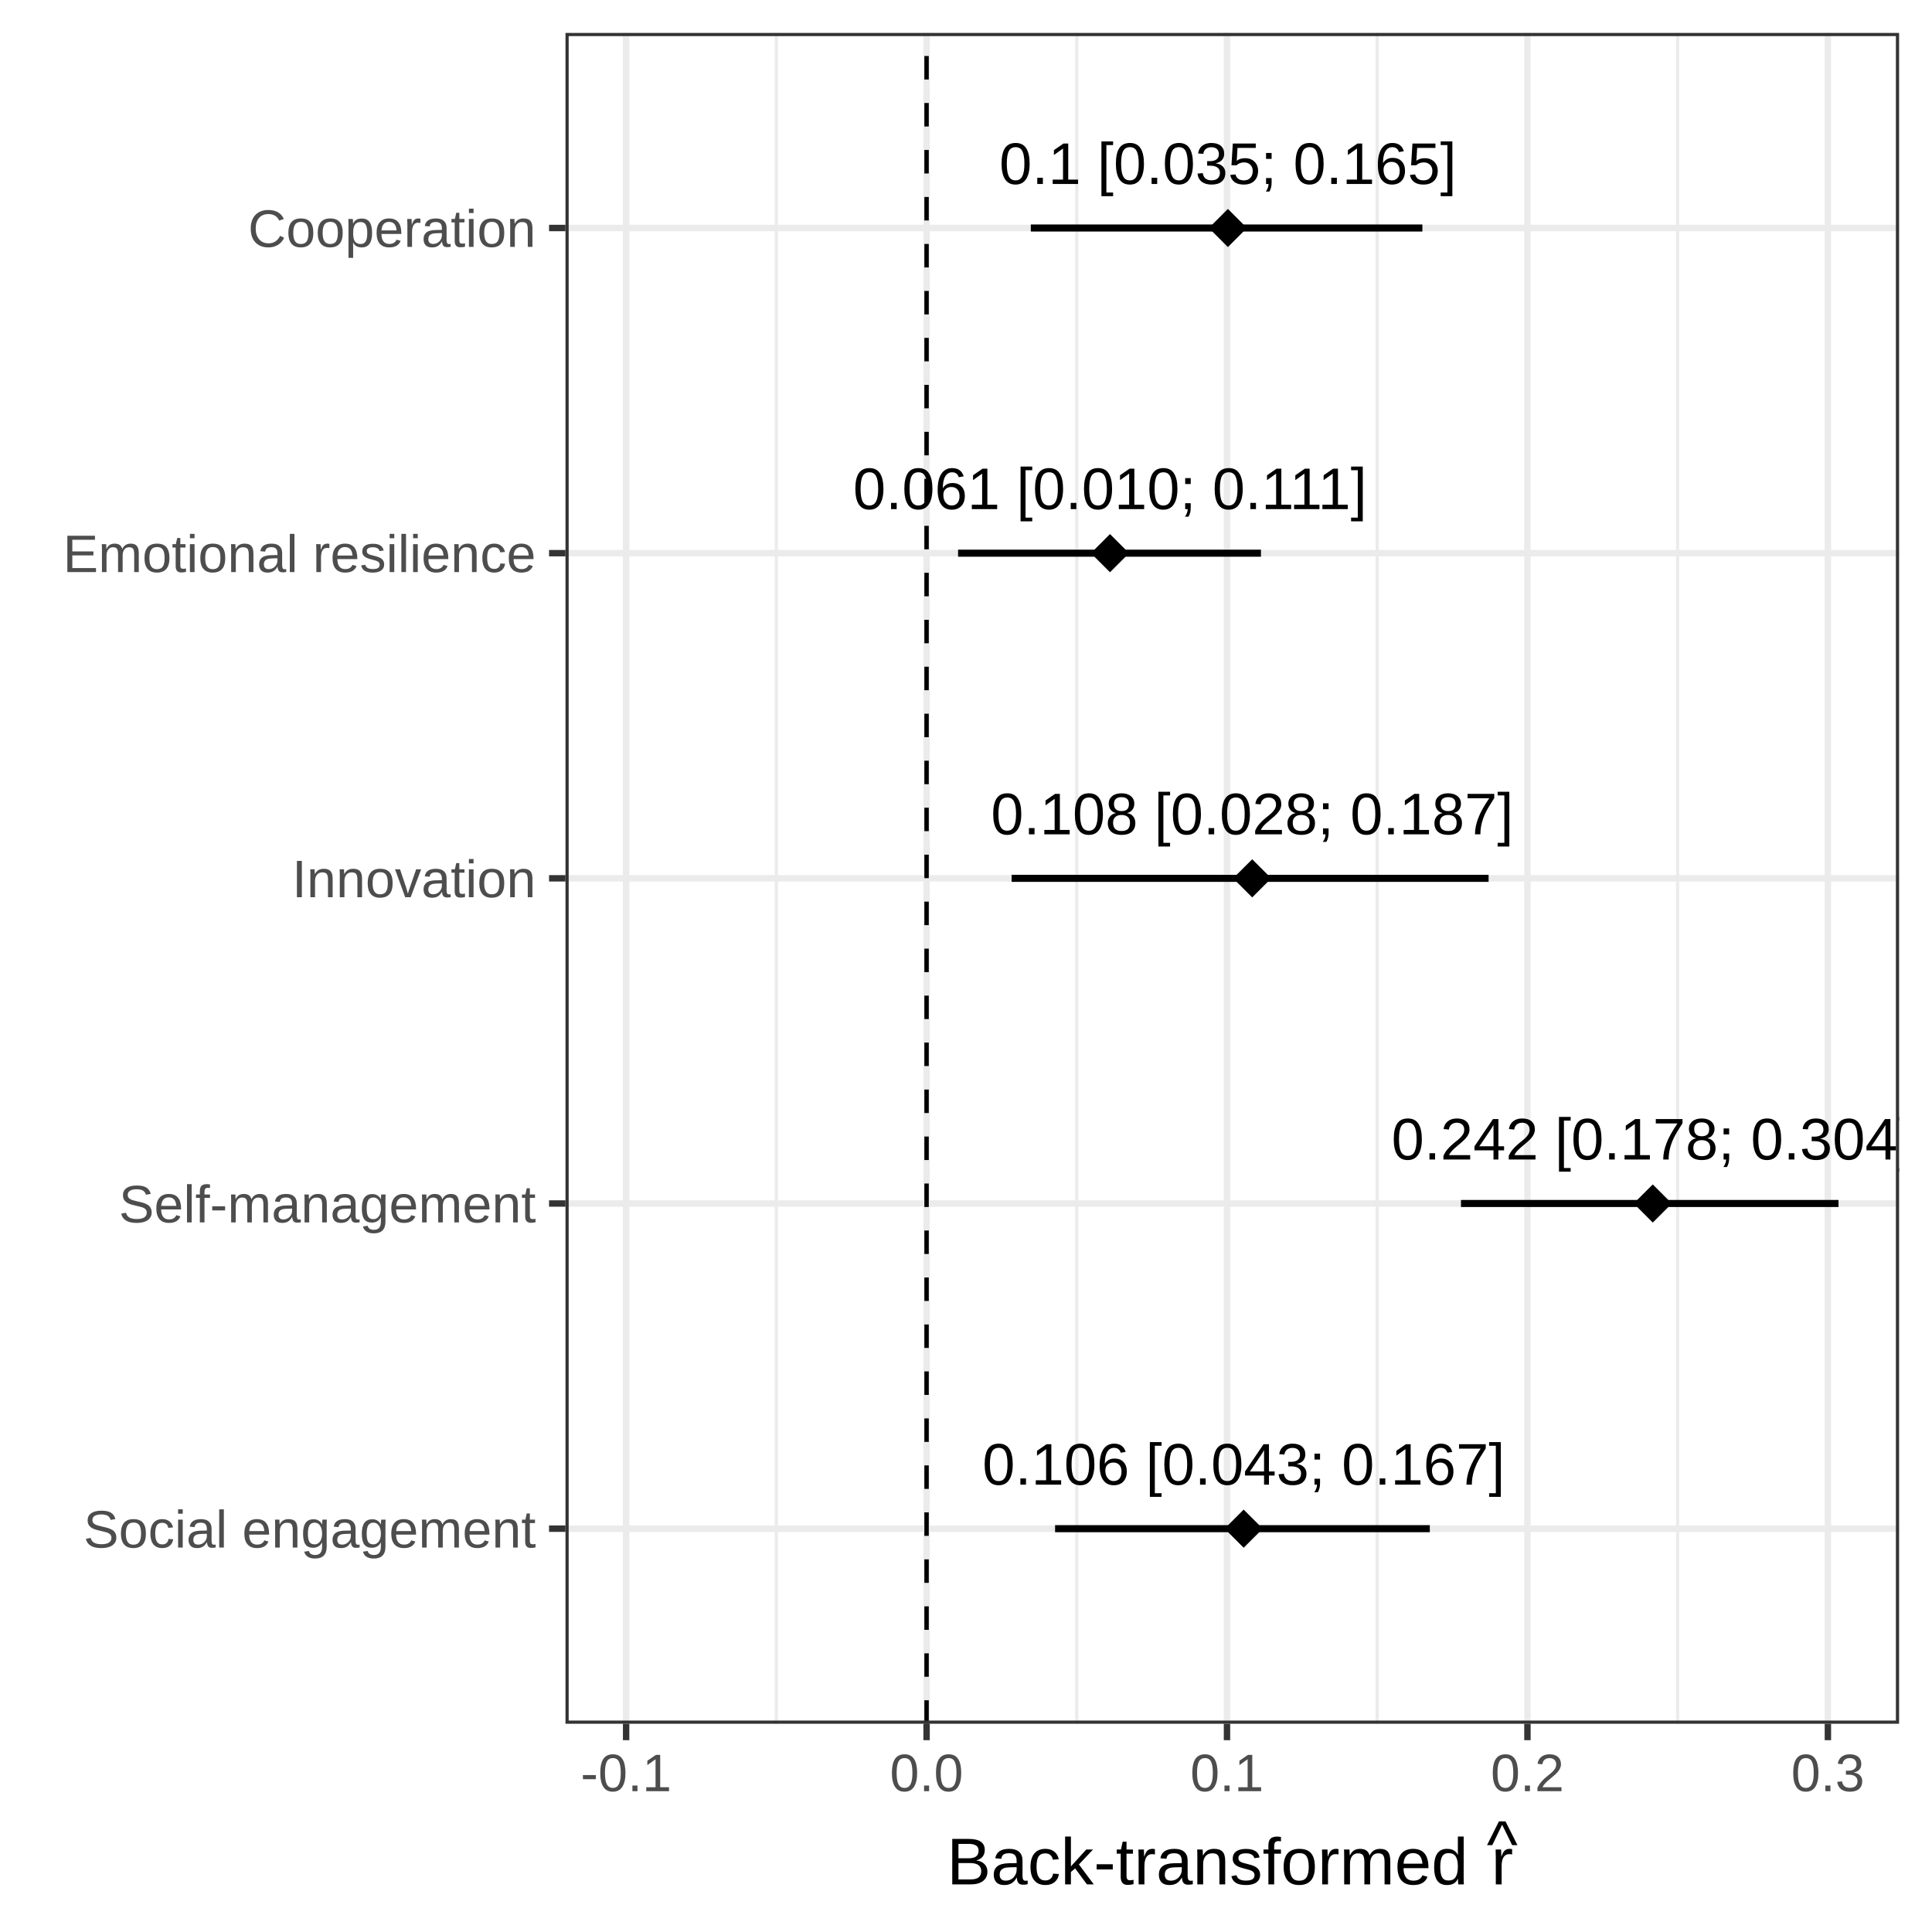
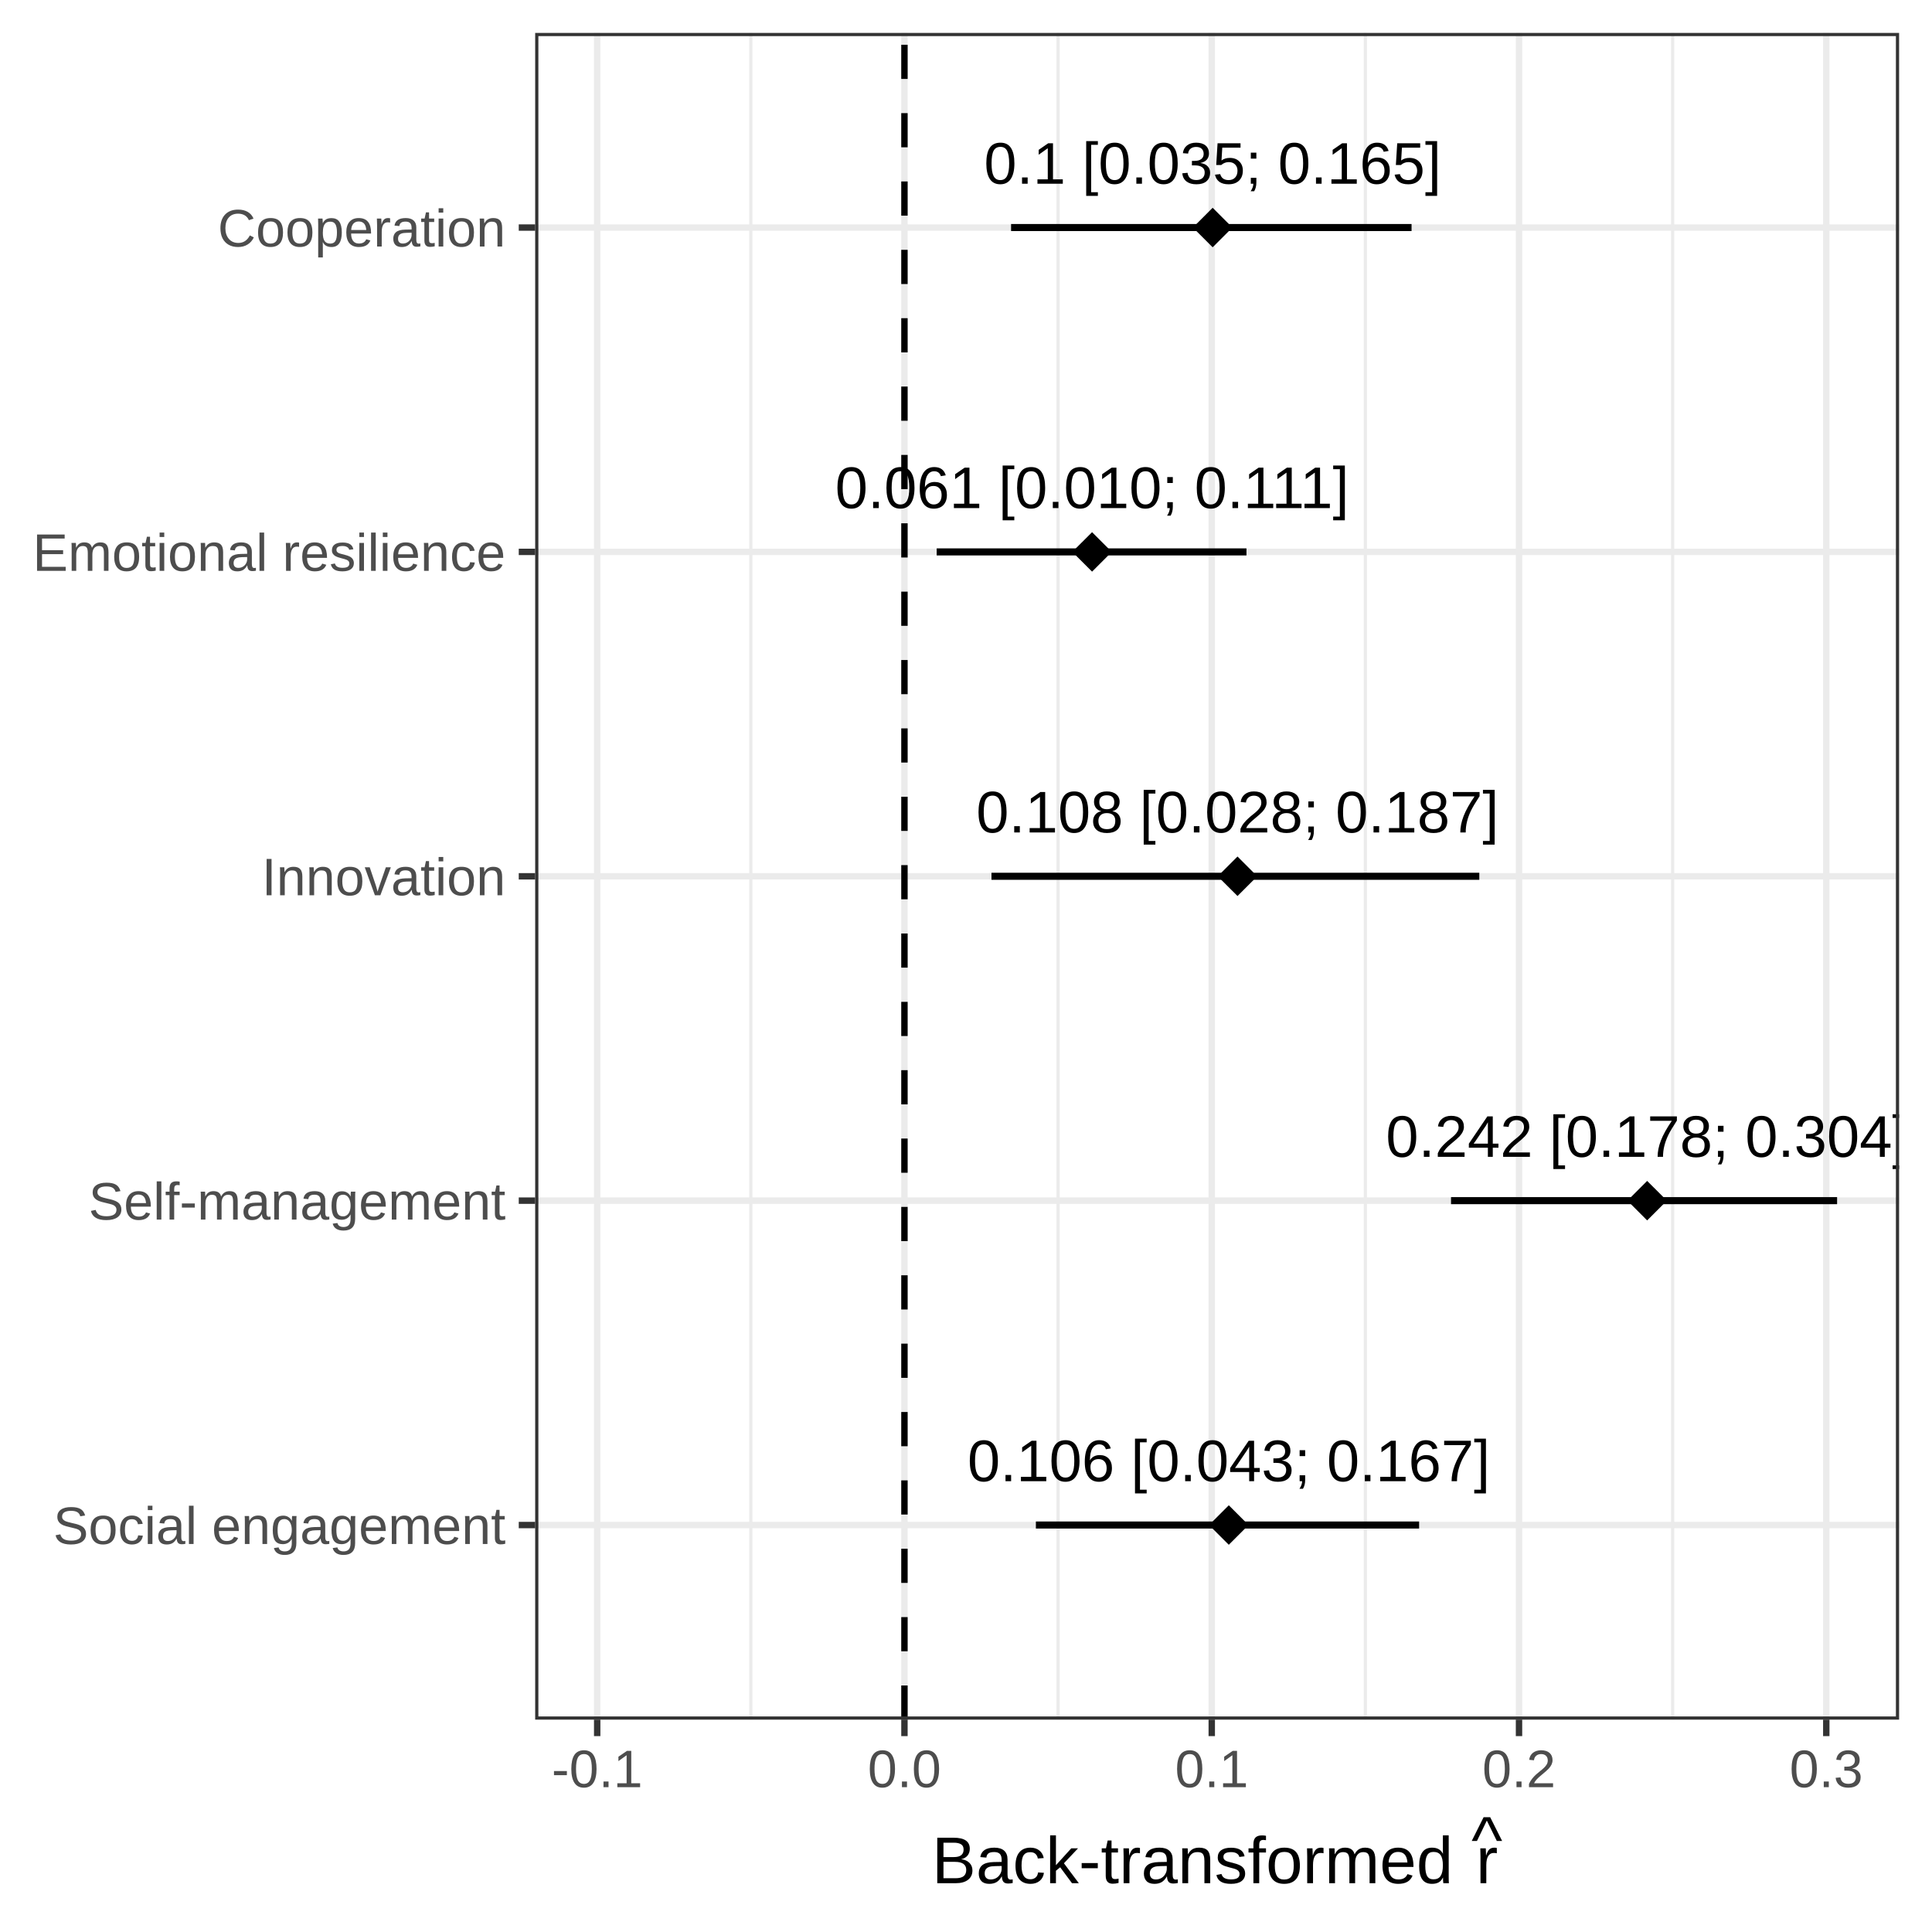
- <svg xmlns="http://www.w3.org/2000/svg" width="468.00pt" height="468.00pt" viewBox="0 0 468.00 468.00">
-   <g class="svglite">
-     <defs>
-       <style type="text/css">
+ <svg xmlns="http://www.w3.org/2000/svg" class="svglite" width="468.00pt" height="468.00pt" viewBox="0 0 468.00 468.00">
+   <defs>
+     <style type="text/css">
    .svglite line, .svglite polyline, .svglite polygon, .svglite path, .svglite rect, .svglite circle {
      fill: none;
      stroke: #000000;
      stroke-linecap: round;
      stroke-linejoin: round;
      stroke-miterlimit: 10.00;
    }
    .svglite text {
      white-space: pre;
    }
-     .svglite g.glyphgroup path {
-       fill: inherit;
-       stroke: none;
-     }
  </style>
-     </defs>
-     <rect width="100%" height="100%" style="stroke: none; fill: #FFFFFF;" />
-     <defs>
-       <clipPath id="cpMC4wMHw0NjguMDB8MC4wMHw0NjguMDA=">
-         <rect x="0.00" y="0.00" width="468.00" height="468.00" />
-       </clipPath>
-     </defs>
-     <g clip-path="url(#cpMC4wMHw0NjguMDB8MC4wMHw0NjguMDA=)">
-       <rect x="0.00" y="-0" width="468.00" height="468.00" style="stroke-width: 1.55; stroke: #FFFFFF; fill: #FFFFFF;" />
-     </g>
-     <defs>
-       <clipPath id="cpMTM2Ljk4fDQ2MC4wM3w3Ljk3fDQxNy41Ng==">
-         <rect x="136.98" y="7.97" width="323.05" height="409.59" />
-       </clipPath>
-     </defs>
-     <g clip-path="url(#cpMTM2Ljk4fDQ2MC4wM3w3Ljk3fDQxNy41Ng==)">
-       <rect x="136.98" y="7.97" width="323.05" height="409.59" style="stroke-width: 1.55; stroke: none; fill: #FFFFFF;" />
-       <polyline points="188.06,417.56 188.06,7.97 " style="stroke-width: 0.78; stroke: #EBEBEB; stroke-linecap: butt;" />
-       <polyline points="260.84,417.56 260.84,7.97 " style="stroke-width: 0.78; stroke: #EBEBEB; stroke-linecap: butt;" />
-       <polyline points="333.61,417.56 333.61,7.97 " style="stroke-width: 0.78; stroke: #EBEBEB; stroke-linecap: butt;" />
-       <polyline points="406.39,417.56 406.39,7.97 " style="stroke-width: 0.78; stroke: #EBEBEB; stroke-linecap: butt;" />
-       <polyline points="136.98,370.30 460.03,370.30 " style="stroke-width: 1.55; stroke: #EBEBEB; stroke-linecap: butt;" />
-       <polyline points="136.98,291.53 460.03,291.53 " style="stroke-width: 1.55; stroke: #EBEBEB; stroke-linecap: butt;" />
-       <polyline points="136.98,212.76 460.03,212.76 " style="stroke-width: 1.55; stroke: #EBEBEB; stroke-linecap: butt;" />
-       <polyline points="136.98,134.00 460.03,134.00 " style="stroke-width: 1.55; stroke: #EBEBEB; stroke-linecap: butt;" />
-       <polyline points="136.98,55.23 460.03,55.23 " style="stroke-width: 1.55; stroke: #EBEBEB; stroke-linecap: butt;" />
-       <polyline points="151.67,417.56 151.67,7.97 " style="stroke-width: 1.55; stroke: #EBEBEB; stroke-linecap: butt;" />
-       <polyline points="224.45,417.56 224.45,7.97 " style="stroke-width: 1.55; stroke: #EBEBEB; stroke-linecap: butt;" />
-       <polyline points="297.22,417.56 297.22,7.97 " style="stroke-width: 1.55; stroke: #EBEBEB; stroke-linecap: butt;" />
-       <polyline points="370.00,417.56 370.00,7.97 " style="stroke-width: 1.55; stroke: #EBEBEB; stroke-linecap: butt;" />
-       <polyline points="442.78,417.56 442.78,7.97 " style="stroke-width: 1.55; stroke: #EBEBEB; stroke-linecap: butt;" />
-       <polygon points="292.82,55.23 297.44,50.61 302.06,55.23 297.44,59.85 " style="stroke-width: 0.71; stroke: none; fill: #000000;" />
-       <polygon points="264.26,134.00 268.88,129.37 273.50,134.00 268.88,138.62 " style="stroke-width: 0.71; stroke: none; fill: #000000;" />
-       <polygon points="298.70,212.76 303.33,208.14 307.95,212.76 303.33,217.39 " style="stroke-width: 0.71; stroke: none; fill: #000000;" />
-       <polygon points="395.74,291.53 400.36,286.91 404.98,291.53 400.36,296.15 " style="stroke-width: 0.71; stroke: none; fill: #000000;" />
-       <polygon points="296.64,370.30 301.26,365.68 305.89,370.30 301.26,374.92 " style="stroke-width: 0.71; stroke: none; fill: #000000;" />
-       <polyline points="344.55,55.23 344.55,55.23 " style="stroke-width: 1.71; stroke-linecap: butt;" />
-       <polyline points="344.55,55.23 249.70,55.23 " style="stroke-width: 1.71; stroke-linecap: butt;" />
-       <polyline points="249.70,55.23 249.70,55.23 " style="stroke-width: 1.71; stroke-linecap: butt;" />
-       <polyline points="305.45,134.00 305.45,134.00 " style="stroke-width: 1.71; stroke-linecap: butt;" />
-       <polyline points="305.45,134.00 232.08,134.00 " style="stroke-width: 1.71; stroke-linecap: butt;" />
-       <polyline points="232.08,134.00 232.08,134.00 " style="stroke-width: 1.71; stroke-linecap: butt;" />
-       <polyline points="360.59,212.76 360.59,212.76 " style="stroke-width: 1.71; stroke-linecap: butt;" />
-       <polyline points="360.59,212.76 245.05,212.76 " style="stroke-width: 1.71; stroke-linecap: butt;" />
-       <polyline points="245.05,212.76 245.05,212.76 " style="stroke-width: 1.71; stroke-linecap: butt;" />
-       <polyline points="445.35,291.53 445.35,291.53 " style="stroke-width: 1.71; stroke-linecap: butt;" />
-       <polyline points="445.35,291.53 353.90,291.53 " style="stroke-width: 1.71; stroke-linecap: butt;" />
-       <polyline points="353.90,291.53 353.90,291.53 " style="stroke-width: 1.71; stroke-linecap: butt;" />
-       <polyline points="346.35,370.30 346.35,370.30 " style="stroke-width: 1.71; stroke-linecap: butt;" />
-       <polyline points="346.35,370.30 255.58,370.30 " style="stroke-width: 1.71; stroke-linecap: butt;" />
-       <polyline points="255.58,370.30 255.58,370.30 " style="stroke-width: 1.71; stroke-linecap: butt;" />
-       <line x1="224.45" y1="417.56" x2="224.45" y2="7.97" style="stroke-width: 1.07; stroke-dasharray: 5.69,5.69; stroke-linecap: butt;" />
-       <text x="297.44" y="44.57" text-anchor="middle" style="font-size: 14.23px; font-family: &quot;Arial&quot;;" textLength="110.69px" lengthAdjust="spacingAndGlyphs">0.1 [0.035; 0.165]</text>
-       <text x="268.88" y="123.33" text-anchor="middle" style="font-size: 14.23px; font-family: &quot;Arial&quot;;" textLength="124.38px" lengthAdjust="spacingAndGlyphs">0.061 [0.010; 0.111]</text>
-       <text x="303.33" y="202.10" text-anchor="middle" style="font-size: 14.23px; font-family: &quot;Arial&quot;;" textLength="126.50px" lengthAdjust="spacingAndGlyphs">0.108 [0.028; 0.187]</text>
-       <text x="400.36" y="280.87" text-anchor="middle" style="font-size: 14.23px; font-family: &quot;Arial&quot;;" textLength="126.50px" lengthAdjust="spacingAndGlyphs">0.242 [0.178; 0.304]</text>
-       <text x="301.26" y="359.64" text-anchor="middle" style="font-size: 14.23px; font-family: &quot;Arial&quot;;" textLength="126.50px" lengthAdjust="spacingAndGlyphs">0.106 [0.043; 0.167]</text>
-       <rect x="136.98" y="7.97" width="323.05" height="409.59" style="stroke-width: 1.55; stroke: #333333;" />
-     </g>
-     <g clip-path="url(#cpMC4wMHw0NjguMDB8MC4wMHw0NjguMDA=)">
-       <text x="129.81" y="374.88" text-anchor="end" style="font-size: 12.80px;fill: #4D4D4D; font-family: &quot;Arial&quot;;" textLength="109.50px" lengthAdjust="spacingAndGlyphs">Social engagement</text>
-       <text x="129.81" y="296.11" text-anchor="end" style="font-size: 12.80px;fill: #4D4D4D; font-family: &quot;Arial&quot;;" textLength="100.95px" lengthAdjust="spacingAndGlyphs">Self-management</text>
-       <text x="129.81" y="217.34" text-anchor="end" style="font-size: 12.80px;fill: #4D4D4D; font-family: &quot;Arial&quot;;" textLength="59.03px" lengthAdjust="spacingAndGlyphs">Innovation</text>
-       <text x="129.81" y="138.58" text-anchor="end" style="font-size: 12.80px;fill: #4D4D4D; font-family: &quot;Arial&quot;;" textLength="114.48px" lengthAdjust="spacingAndGlyphs">Emotional resilience</text>
-       <text x="129.81" y="59.81" text-anchor="end" style="font-size: 12.80px;fill: #4D4D4D; font-family: &quot;Arial&quot;;" textLength="69.67px" lengthAdjust="spacingAndGlyphs">Cooperation</text>
-       <polyline points="133.00,370.30 136.98,370.30 " style="stroke-width: 1.55; stroke: #333333; stroke-linecap: butt;" />
-       <polyline points="133.00,291.53 136.98,291.53 " style="stroke-width: 1.55; stroke: #333333; stroke-linecap: butt;" />
-       <polyline points="133.00,212.76 136.98,212.76 " style="stroke-width: 1.55; stroke: #333333; stroke-linecap: butt;" />
-       <polyline points="133.00,134.00 136.98,134.00 " style="stroke-width: 1.55; stroke: #333333; stroke-linecap: butt;" />
-       <polyline points="133.00,55.23 136.98,55.23 " style="stroke-width: 1.55; stroke: #333333; stroke-linecap: butt;" />
-       <polyline points="151.67,421.54 151.67,417.56 " style="stroke-width: 1.55; stroke: #333333; stroke-linecap: butt;" />
-       <polyline points="224.45,421.54 224.45,417.56 " style="stroke-width: 1.55; stroke: #333333; stroke-linecap: butt;" />
-       <polyline points="297.22,421.54 297.22,417.56 " style="stroke-width: 1.55; stroke: #333333; stroke-linecap: butt;" />
-       <polyline points="370.00,421.54 370.00,417.56 " style="stroke-width: 1.55; stroke: #333333; stroke-linecap: butt;" />
-       <polyline points="442.78,421.54 442.78,417.56 " style="stroke-width: 1.55; stroke: #333333; stroke-linecap: butt;" />
-       <text x="151.67" y="433.89" text-anchor="middle" style="font-size: 12.80px;fill: #4D4D4D; font-family: &quot;Arial&quot;;" textLength="22.05px" lengthAdjust="spacingAndGlyphs">-0.1</text>
-       <text x="224.45" y="433.89" text-anchor="middle" style="font-size: 12.80px;fill: #4D4D4D; font-family: &quot;Arial&quot;;" textLength="17.78px" lengthAdjust="spacingAndGlyphs">0.0</text>
-       <text x="297.22" y="433.89" text-anchor="middle" style="font-size: 12.80px;fill: #4D4D4D; font-family: &quot;Arial&quot;;" textLength="17.78px" lengthAdjust="spacingAndGlyphs">0.1</text>
-       <text x="370.00" y="433.89" text-anchor="middle" style="font-size: 12.80px;fill: #4D4D4D; font-family: &quot;Arial&quot;;" textLength="17.78px" lengthAdjust="spacingAndGlyphs">0.2</text>
-       <text x="442.78" y="433.89" text-anchor="middle" style="font-size: 12.80px;fill: #4D4D4D; font-family: &quot;Arial&quot;;" textLength="17.78px" lengthAdjust="spacingAndGlyphs">0.3</text>
-       <text x="229.36" y="456.47" style="font-size: 16.00px; font-family: &quot;Arial&quot;;" textLength="130.78px" lengthAdjust="spacingAndGlyphs">Back-transformed </text>
-       <text x="361.23" y="456.47" style="font-size: 16.00px; font-family: &quot;Arial&quot;;" textLength="5.33px" lengthAdjust="spacingAndGlyphs">r</text>
-       <text x="360.14" y="452.22" style="font-size: 16.00px; font-family: &quot;Arial&quot;;" textLength="7.52px" lengthAdjust="spacingAndGlyphs">^</text>
-     </g>
+   </defs>
+   <rect width="100%" height="100%" style="stroke: none; fill: #FFFFFF;" />
+   <defs>
+     <clipPath id="cpMC4wMHw0NjguMDB8MC4wMHw0NjguMDA=">
+       <rect x="0.00" y="0.00" width="468.00" height="468.00" />
+     </clipPath>
+   </defs>
+   <g clip-path="url(#cpMC4wMHw0NjguMDB8MC4wMHw0NjguMDA=)">
+     <rect x="0.00" y="-0" width="468.00" height="468.00" style="stroke-width: 1.55; stroke: #FFFFFF; fill: #FFFFFF;" />
+   </g>
+   <defs>
+     <clipPath id="cpMTI5LjY0fDQ2MC4wM3w3Ljk3fDQxNi41Ng==">
+       <rect x="129.64" y="7.97" width="330.39" height="408.59" />
+     </clipPath>
+   </defs>
+   <g clip-path="url(#cpMTI5LjY0fDQ2MC4wM3w3Ljk3fDQxNi41Ng==)">
+     <rect x="129.64" y="7.97" width="330.39" height="408.59" style="stroke-width: 1.55; stroke: none; fill: #FFFFFF;" />
+     <polyline points="181.88,416.56 181.88,7.97 " style="stroke-width: 0.78; stroke: #EBEBEB; stroke-linecap: butt;" />
+     <polyline points="256.31,416.56 256.31,7.97 " style="stroke-width: 0.78; stroke: #EBEBEB; stroke-linecap: butt;" />
+     <polyline points="330.74,416.56 330.74,7.97 " style="stroke-width: 0.78; stroke: #EBEBEB; stroke-linecap: butt;" />
+     <polyline points="405.18,416.56 405.18,7.97 " style="stroke-width: 0.78; stroke: #EBEBEB; stroke-linecap: butt;" />
+     <polyline points="129.64,369.42 460.03,369.42 " style="stroke-width: 1.55; stroke: #EBEBEB; stroke-linecap: butt;" />
+     <polyline points="129.64,290.84 460.03,290.84 " style="stroke-width: 1.55; stroke: #EBEBEB; stroke-linecap: butt;" />
+     <polyline points="129.64,212.27 460.03,212.27 " style="stroke-width: 1.55; stroke: #EBEBEB; stroke-linecap: butt;" />
+     <polyline points="129.64,133.69 460.03,133.69 " style="stroke-width: 1.55; stroke: #EBEBEB; stroke-linecap: butt;" />
+     <polyline points="129.64,55.12 460.03,55.12 " style="stroke-width: 1.55; stroke: #EBEBEB; stroke-linecap: butt;" />
+     <polyline points="144.66,416.56 144.66,7.97 " style="stroke-width: 1.55; stroke: #EBEBEB; stroke-linecap: butt;" />
+     <polyline points="219.09,416.56 219.09,7.97 " style="stroke-width: 1.55; stroke: #EBEBEB; stroke-linecap: butt;" />
+     <polyline points="293.53,416.56 293.53,7.97 " style="stroke-width: 1.55; stroke: #EBEBEB; stroke-linecap: butt;" />
+     <polyline points="367.96,416.56 367.96,7.97 " style="stroke-width: 1.55; stroke: #EBEBEB; stroke-linecap: butt;" />
+     <polyline points="442.39,416.56 442.39,7.97 " style="stroke-width: 1.55; stroke: #EBEBEB; stroke-linecap: butt;" />
+     <polygon points="288.96,55.12 293.75,50.33 298.53,55.12 293.75,59.90 " style="stroke-width: 1.03; stroke: none; fill: #000000;" />
+     <polygon points="259.75,133.69 264.54,128.91 269.32,133.69 264.54,138.47 " style="stroke-width: 1.03; stroke: none; fill: #000000;" />
+     <polygon points="294.98,212.27 299.77,207.48 304.55,212.27 299.77,217.05 " style="stroke-width: 1.03; stroke: none; fill: #000000;" />
+     <polygon points="394.22,290.84 399.00,286.06 403.79,290.84 399.00,295.63 " style="stroke-width: 1.03; stroke: none; fill: #000000;" />
+     <polygon points="292.87,369.42 297.66,364.63 302.44,369.42 297.66,374.20 " style="stroke-width: 1.03; stroke: none; fill: #000000;" />
+     <polyline points="341.93,55.12 341.93,55.12 " style="stroke-width: 1.71; stroke-linecap: butt;" />
+     <polyline points="341.93,55.12 244.92,55.12 " style="stroke-width: 1.71; stroke-linecap: butt;" />
+     <polyline points="244.92,55.12 244.92,55.12 " style="stroke-width: 1.71; stroke-linecap: butt;" />
+     <polyline points="301.94,133.69 301.94,133.69 " style="stroke-width: 1.71; stroke-linecap: butt;" />
+     <polyline points="301.94,133.69 226.90,133.69 " style="stroke-width: 1.71; stroke-linecap: butt;" />
+     <polyline points="226.90,133.69 226.90,133.69 " style="stroke-width: 1.71; stroke-linecap: butt;" />
+     <polyline points="358.34,212.27 358.34,212.27 " style="stroke-width: 1.71; stroke-linecap: butt;" />
+     <polyline points="358.34,212.27 240.17,212.27 " style="stroke-width: 1.71; stroke-linecap: butt;" />
+     <polyline points="240.17,212.27 240.17,212.27 " style="stroke-width: 1.71; stroke-linecap: butt;" />
+     <polyline points="445.01,290.84 445.01,290.84 " style="stroke-width: 1.71; stroke-linecap: butt;" />
+     <polyline points="445.01,290.84 351.49,290.84 " style="stroke-width: 1.71; stroke-linecap: butt;" />
+     <polyline points="351.49,290.84 351.49,290.84 " style="stroke-width: 1.71; stroke-linecap: butt;" />
+     <polyline points="343.76,369.42 343.76,369.42 " style="stroke-width: 1.71; stroke-linecap: butt;" />
+     <polyline points="343.76,369.42 250.93,369.42 " style="stroke-width: 1.71; stroke-linecap: butt;" />
+     <polyline points="250.93,369.42 250.93,369.42 " style="stroke-width: 1.71; stroke-linecap: butt;" />
+     <line x1="219.09" y1="416.56" x2="219.09" y2="7.97" style="stroke-width: 1.55; stroke-dasharray: 8.28,8.28; stroke-linecap: butt;" />
+     <text x="293.75" y="44.50" text-anchor="middle" style="font-size: 14.23px; font-family: &quot;Arial&quot;;" textLength="110.68px" lengthAdjust="spacingAndGlyphs">0.1 [0.035; 0.165]</text>
+     <text x="264.54" y="123.08" text-anchor="middle" style="font-size: 14.23px; font-family: &quot;Arial&quot;;" textLength="126.49px" lengthAdjust="spacingAndGlyphs">0.061 [0.010; 0.111]</text>
+     <text x="299.77" y="201.65" text-anchor="middle" style="font-size: 14.23px; font-family: &quot;Arial&quot;;" textLength="126.49px" lengthAdjust="spacingAndGlyphs">0.108 [0.028; 0.187]</text>
+     <text x="399.00" y="280.23" text-anchor="middle" style="font-size: 14.23px; font-family: &quot;Arial&quot;;" textLength="126.49px" lengthAdjust="spacingAndGlyphs">0.242 [0.178; 0.304]</text>
+     <text x="297.66" y="358.80" text-anchor="middle" style="font-size: 14.23px; font-family: &quot;Arial&quot;;" textLength="126.49px" lengthAdjust="spacingAndGlyphs">0.106 [0.043; 0.167]</text>
+     <rect x="129.64" y="7.97" width="330.39" height="408.59" style="stroke-width: 1.55; stroke: #333333;" />
+   </g>
+   <g clip-path="url(#cpMC4wMHw0NjguMDB8MC4wMHw0NjguMDA=)">
+     <text x="122.47" y="374.01" text-anchor="end" style="font-size: 12.80px;fill: #4D4D4D; font-family: &quot;Arial&quot;;" textLength="109.53px" lengthAdjust="spacingAndGlyphs">Social engagement</text>
+     <text x="122.47" y="295.43" text-anchor="end" style="font-size: 12.80px;fill: #4D4D4D; font-family: &quot;Arial&quot;;" textLength="100.99px" lengthAdjust="spacingAndGlyphs">Self-management</text>
+     <text x="122.47" y="216.86" text-anchor="end" style="font-size: 12.80px;fill: #4D4D4D; font-family: &quot;Arial&quot;;" textLength="59.04px" lengthAdjust="spacingAndGlyphs">Innovation</text>
+     <text x="122.47" y="138.28" text-anchor="end" style="font-size: 12.80px;fill: #4D4D4D; font-family: &quot;Arial&quot;;" textLength="114.50px" lengthAdjust="spacingAndGlyphs">Emotional resilience</text>
+     <text x="122.47" y="59.71" text-anchor="end" style="font-size: 12.80px;fill: #4D4D4D; font-family: &quot;Arial&quot;;" textLength="69.70px" lengthAdjust="spacingAndGlyphs">Cooperation</text>
+     <polyline points="125.66,369.42 129.64,369.42 " style="stroke-width: 1.55; stroke: #333333; stroke-linecap: butt;" />
+     <polyline points="125.66,290.84 129.64,290.84 " style="stroke-width: 1.55; stroke: #333333; stroke-linecap: butt;" />
+     <polyline points="125.66,212.27 129.64,212.27 " style="stroke-width: 1.55; stroke: #333333; stroke-linecap: butt;" />
+     <polyline points="125.66,133.69 129.64,133.69 " style="stroke-width: 1.55; stroke: #333333; stroke-linecap: butt;" />
+     <polyline points="125.66,55.12 129.64,55.12 " style="stroke-width: 1.55; stroke: #333333; stroke-linecap: butt;" />
+     <polyline points="144.66,420.55 144.66,416.56 " style="stroke-width: 1.55; stroke: #333333; stroke-linecap: butt;" />
+     <polyline points="219.09,420.55 219.09,416.56 " style="stroke-width: 1.55; stroke: #333333; stroke-linecap: butt;" />
+     <polyline points="293.53,420.55 293.53,416.56 " style="stroke-width: 1.55; stroke: #333333; stroke-linecap: butt;" />
+     <polyline points="367.96,420.55 367.96,416.56 " style="stroke-width: 1.55; stroke: #333333; stroke-linecap: butt;" />
+     <polyline points="442.39,420.55 442.39,416.56 " style="stroke-width: 1.55; stroke: #333333; stroke-linecap: butt;" />
+     <text x="144.66" y="432.92" text-anchor="middle" style="font-size: 12.80px;fill: #4D4D4D; font-family: &quot;Arial&quot;;" textLength="22.05px" lengthAdjust="spacingAndGlyphs">-0.1</text>
+     <text x="219.09" y="432.92" text-anchor="middle" style="font-size: 12.80px;fill: #4D4D4D; font-family: &quot;Arial&quot;;" textLength="17.78px" lengthAdjust="spacingAndGlyphs">0.0</text>
+     <text x="293.53" y="432.92" text-anchor="middle" style="font-size: 12.80px;fill: #4D4D4D; font-family: &quot;Arial&quot;;" textLength="17.78px" lengthAdjust="spacingAndGlyphs">0.1</text>
+     <text x="367.96" y="432.92" text-anchor="middle" style="font-size: 12.80px;fill: #4D4D4D; font-family: &quot;Arial&quot;;" textLength="17.78px" lengthAdjust="spacingAndGlyphs">0.2</text>
+     <text x="442.39" y="432.92" text-anchor="middle" style="font-size: 12.80px;fill: #4D4D4D; font-family: &quot;Arial&quot;;" textLength="17.78px" lengthAdjust="spacingAndGlyphs">0.3</text>
+     <text x="225.73" y="456.18" style="font-size: 16.00px; font-family: &quot;Arial&quot;;" textLength="130.70px" lengthAdjust="spacingAndGlyphs">Back-transformed </text>
+     <text x="357.52" y="456.18" style="font-size: 16.00px; font-family: &quot;Arial&quot;;" textLength="5.33px" lengthAdjust="spacingAndGlyphs">r</text>
+     <text x="356.43" y="451.21" style="font-size: 16.00px; font-family: &quot;Arial&quot;;" textLength="7.51px" lengthAdjust="spacingAndGlyphs">^</text>
  </g>
</svg>
